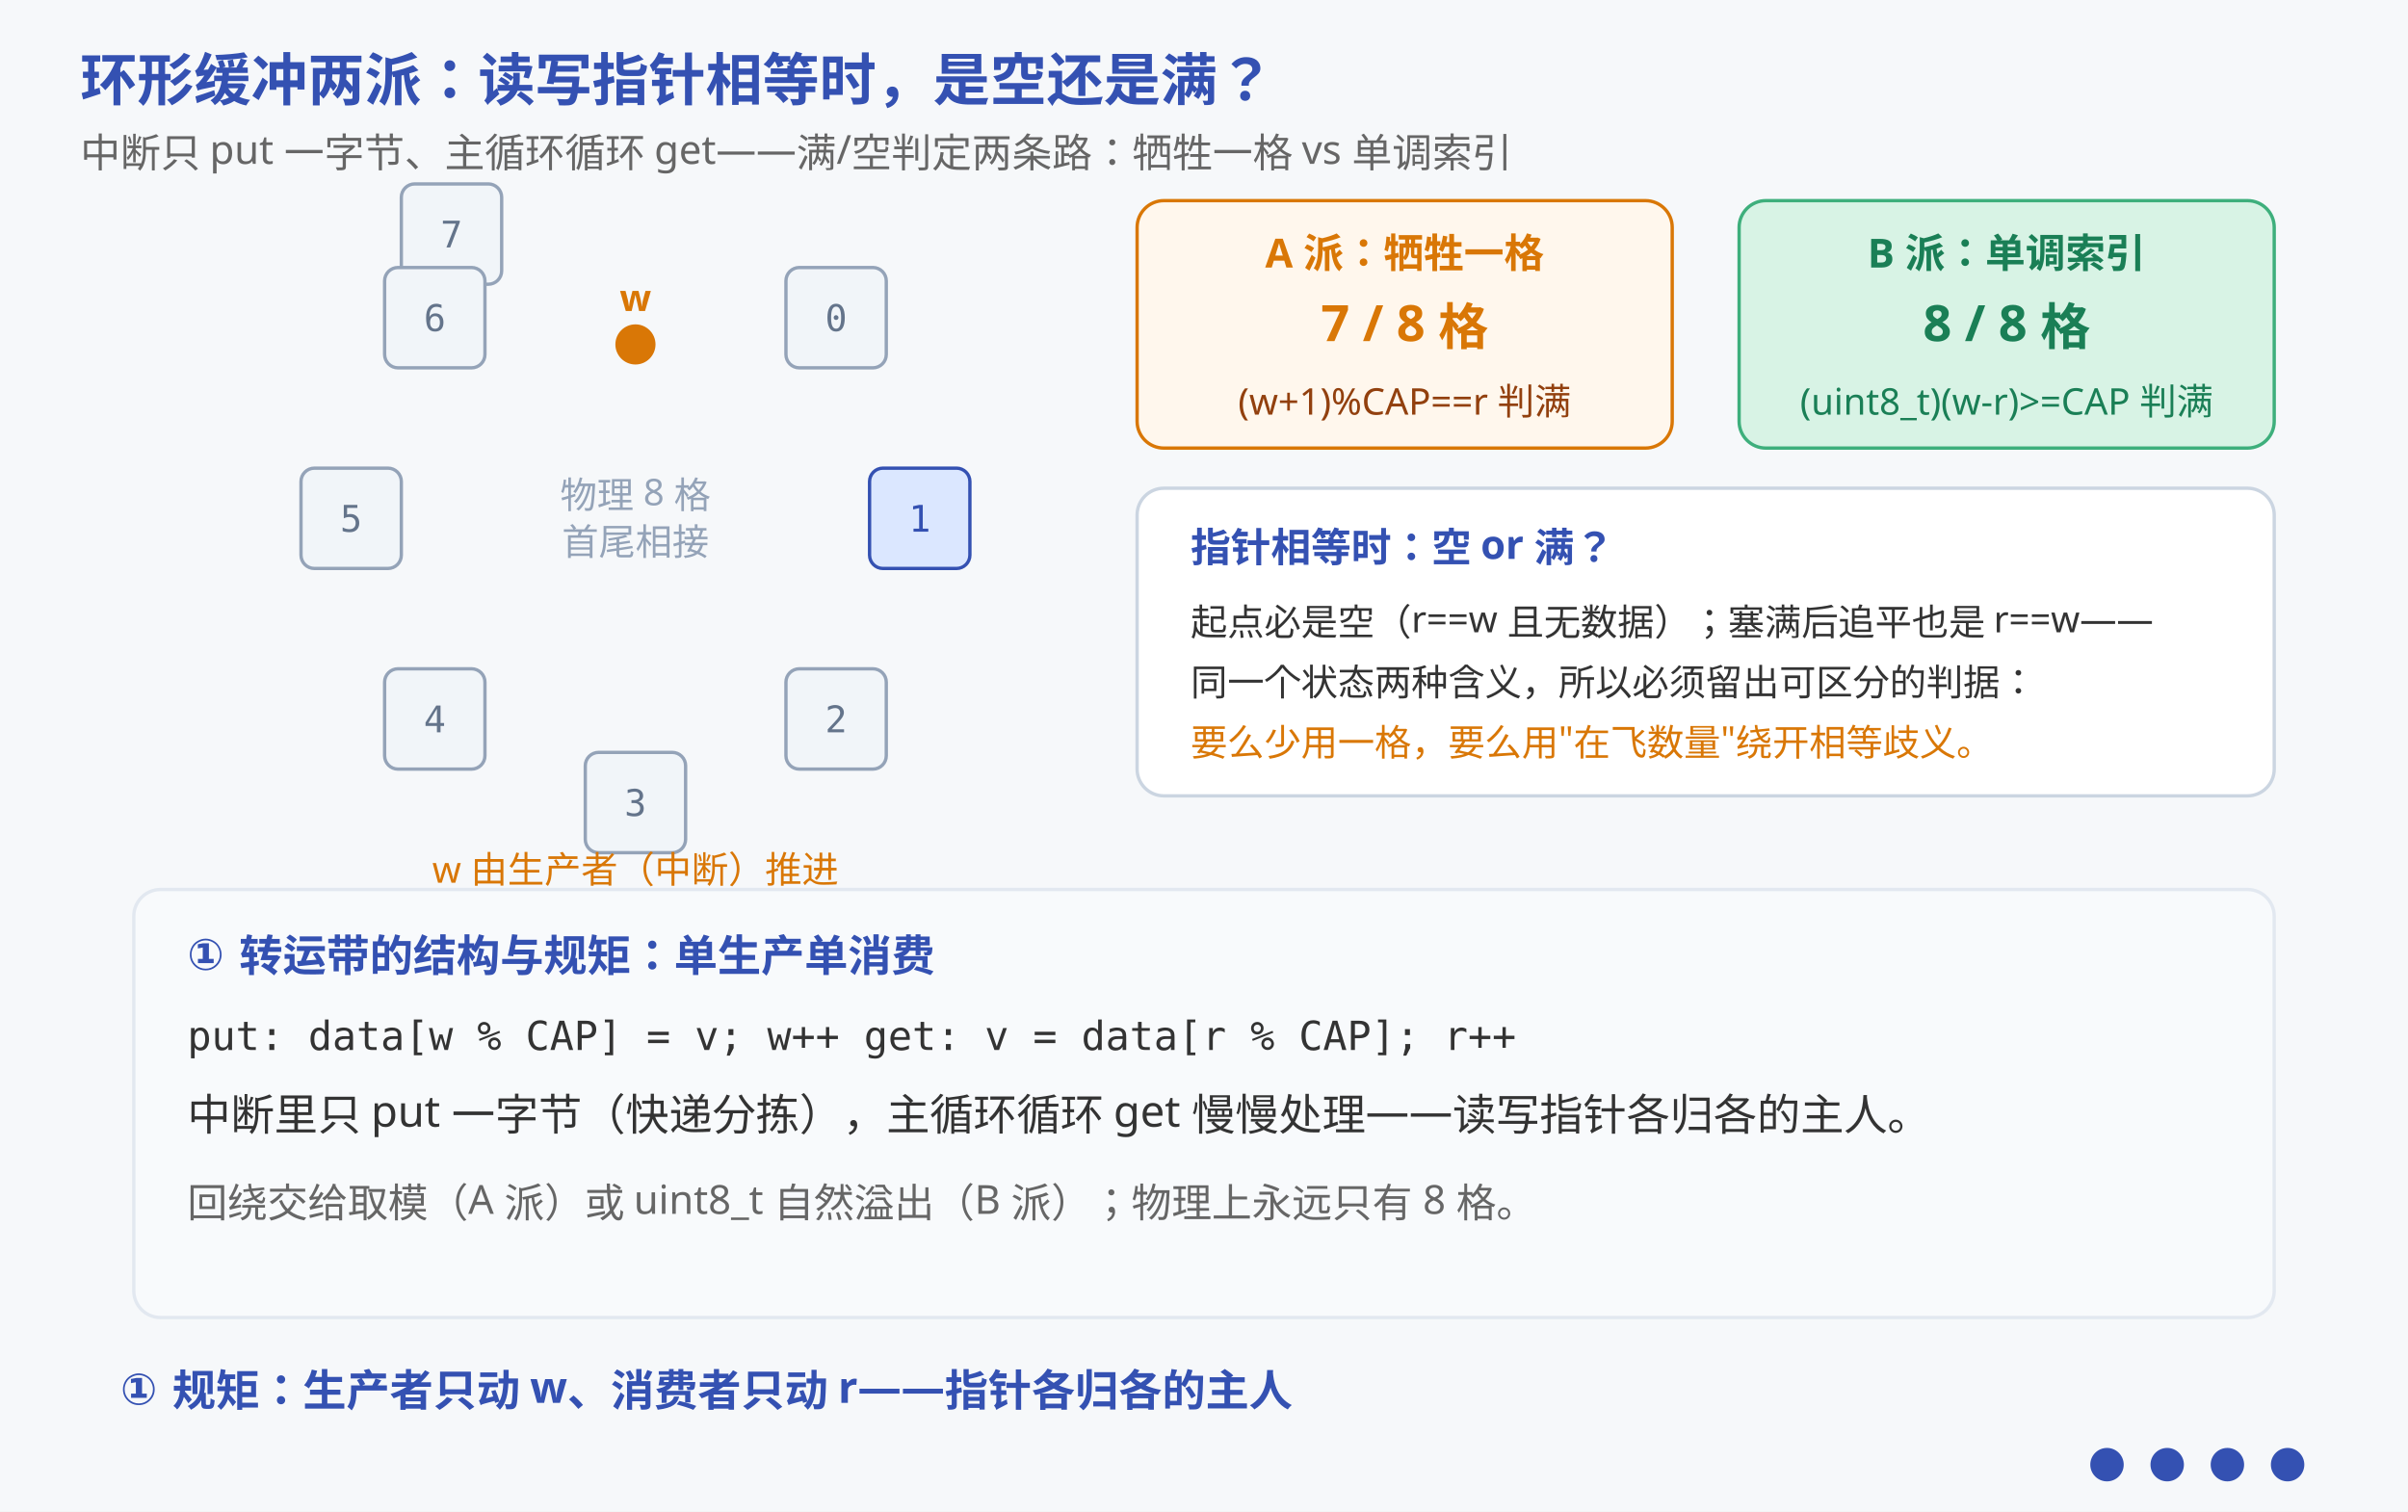
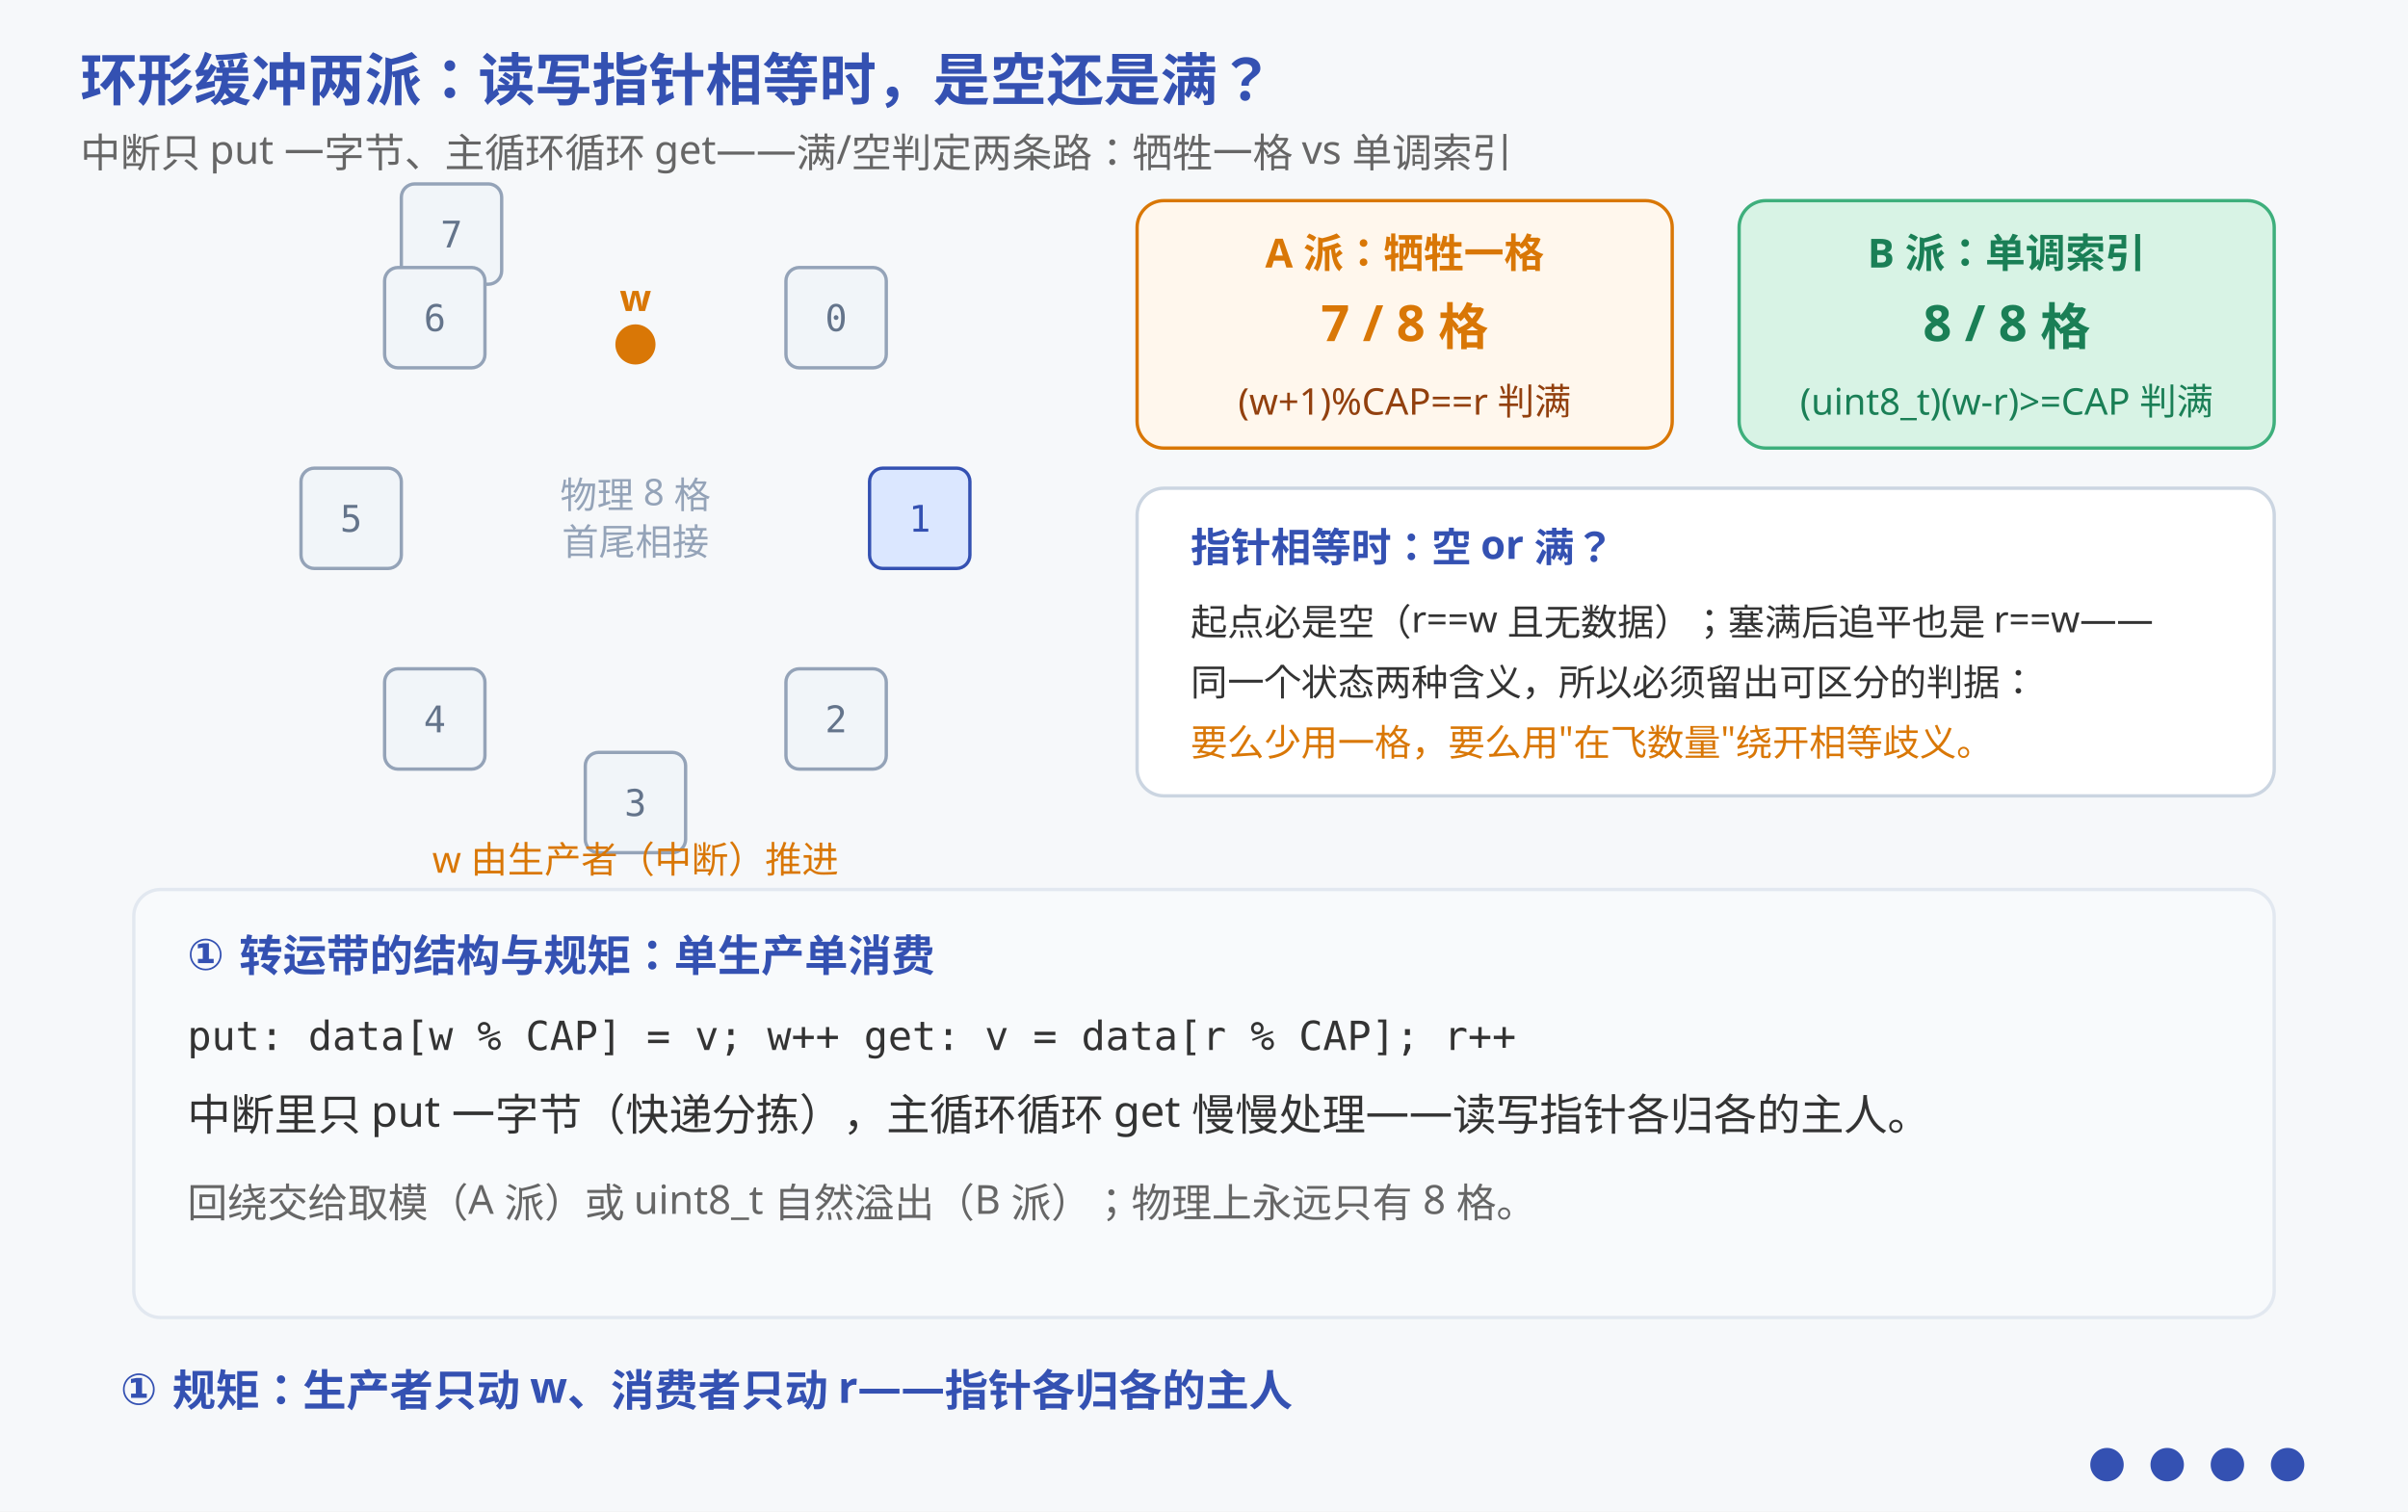
<svg xmlns="http://www.w3.org/2000/svg" viewBox="0 0 720 452" font-family="'Segoe UI','Microsoft YaHei',sans-serif">
  <rect width="720" height="452" fill="#f6f8fa" />
  <text x="24" y="30" font-size="17" font-weight="bold" fill="#3451b2">环形缓冲两派：读写指针相等时，是空还是满？</text>
  <text x="24" y="50" font-size="12" fill="#666">中断只 put 一字节、主循环循环 get——满/空判定两条路：牺牲一格 vs 单调索引</text>
  <g font-size="11" font-family="Consolas,monospace">
    <rect x="120" y="55" width="30" height="30" rx="4" fill="#f1f5f9" stroke="#94a3b8" />
    <text x="135" y="74" fill="#64748b" text-anchor="middle">7</text>
    <rect x="235" y="80" width="30" height="30" rx="4" fill="#f1f5f9" stroke="#94a3b8" />
    <text x="250" y="99" fill="#64748b" text-anchor="middle">0</text>
    <rect x="260" y="140" width="30" height="30" rx="4" fill="#dbe7ff" stroke="#3451b2" />
    <text x="275" y="159" fill="#3451b2" text-anchor="middle">1</text>
    <rect x="235" y="200" width="30" height="30" rx="4" fill="#f1f5f9" stroke="#94a3b8" />
    <text x="250" y="219" fill="#64748b" text-anchor="middle">2</text>
    <rect x="175" y="225" width="30" height="30" rx="4" fill="#f1f5f9" stroke="#94a3b8" />
    <text x="190" y="244" fill="#64748b" text-anchor="middle">3</text>
    <rect x="115" y="200" width="30" height="30" rx="4" fill="#f1f5f9" stroke="#94a3b8" />
    <text x="130" y="219" fill="#64748b" text-anchor="middle">4</text>
    <rect x="90" y="140" width="30" height="30" rx="4" fill="#f1f5f9" stroke="#94a3b8" />
    <text x="105" y="159" fill="#64748b" text-anchor="middle">5</text>
    <rect x="115" y="80" width="30" height="30" rx="4" fill="#f1f5f9" stroke="#94a3b8" />
    <text x="130" y="99" fill="#64748b" text-anchor="middle">6</text>
  </g>
  <g transform="translate(190,155)">
    <g>
      <animateTransform attributeName="transform" type="rotate" values="0;360" dur="4s" repeatCount="indefinite" />
      <circle cx="0" cy="-52" r="6" fill="#d97706" />
      <text x="0" y="-62" font-size="11" font-weight="bold" fill="#d97706" text-anchor="middle">w</text>
    </g>
  </g>
  <text x="190" y="152" font-size="11" fill="#94a3b8" text-anchor="middle">物理 8 格</text>
  <text x="190" y="166" font-size="11" fill="#94a3b8" text-anchor="middle">首尾相接</text>
-   <text x="190" y="264" font-size="11" fill="#d97706" text-anchor="middle">w 由生产者（中断）推进</text>
-   <text x="190" y="278" font-size="11" fill="#3451b2" text-anchor="middle">r 由消费者（主循环）推进</text>
+   <text x="190" y="261" font-size="11" fill="#d97706" text-anchor="middle">w 由生产者（中断）推进</text>
+   <text x="190" y="275" font-size="11" fill="#3451b2" text-anchor="middle">r 由消费者（主循环）推进</text>
  <rect x="340" y="60" width="160" height="74" rx="8" fill="#fff7ed" stroke="#d97706" />
  <text x="420" y="80" font-size="12" font-weight="bold" fill="#d97706" text-anchor="middle">A 派：牺牲一格</text>
  <text x="420" y="102" font-size="15" font-weight="bold" fill="#d97706" text-anchor="middle">7 / 8 格</text>
  <text x="420" y="124" font-size="11" fill="#92400e" text-anchor="middle">(w+1)%CAP==r 判满</text>
  <rect x="520" y="60" width="160" height="74" rx="8" fill="#d8f3e5" stroke="#3eaf7c" />
  <text x="600" y="80" font-size="12" font-weight="bold" fill="#1a7f56" text-anchor="middle">B 派：单调索引</text>
  <text x="600" y="102" font-size="15" font-weight="bold" fill="#1a7f56" text-anchor="middle">8 / 8 格</text>
  <text x="600" y="124" font-size="11" fill="#1a7f56" text-anchor="middle">(uint8_t)(w-r)&gt;=CAP 判满</text>
  <rect x="340" y="146" width="340" height="92" rx="8" fill="#ffffff" stroke="#cbd5e1" />
  <text x="356" y="168" font-size="12" font-weight="bold" fill="#3451b2">指针相等时：空 or 满？</text>
  <text x="356" y="190" font-size="11" fill="#333">起点必是空（r==w 且无数据）；塞满后追平也是 r==w——</text>
  <text x="356" y="208" font-size="11" fill="#333">同一个状态两种含义，所以必须留出可区分的判据：</text>
  <text x="356" y="226" font-size="11" fill="#d97706">要么少用一格，要么用"在飞数量"绕开相等歧义。</text>
  <g opacity="1">
    <animate attributeName="opacity" calcMode="discrete" values="1;0;0;0;0" keyTimes="0;0.25;0.5;0.75;1" dur="12s" repeatCount="indefinite" />
    <rect x="40" y="266" width="640" height="128" rx="8" fill="#f8fafc" stroke="#e2e8f0" />
    <text x="56" y="290" font-size="13" font-weight="bold" fill="#3451b2">① 转运带的结构与规矩：单生产单消费</text>
    <text x="56" y="314" font-size="12" font-family="Consolas,monospace" fill="#333">put: data[w % CAP] = v;  w++        get: v = data[r % CAP];  r++</text>
    <text x="56" y="338" font-size="13" fill="#333">中断里只 put 一字节（快递分拣），主循环循环 get 慢慢处理——读写指针各归各的主人。</text>
    <text x="56" y="364" font-size="12" fill="#666">回绕交给取模（A 派）或 uint8_t 自然溢出（B 派）；物理上永远只有 8 格。</text>
  </g>
  <g opacity="0">
    <animate attributeName="opacity" calcMode="discrete" values="0;1;0;0;0" keyTimes="0;0.25;0.5;0.75;1" dur="12s" repeatCount="indefinite" />
    <rect x="40" y="266" width="640" height="128" rx="8" fill="#f8fafc" stroke="#e2e8f0" />
    <text x="56" y="290" font-size="13" font-weight="bold" fill="#d97706">② A 派：牺牲一格当哨兵——判定直白，容量 7/8</text>
    <text x="56" y="314" font-size="12" font-family="Consolas,monospace" fill="#333">满: if ((w + 1) % CAP == r) 拒写        空: if (r == w) 读不到</text>
    <text x="56" y="338" font-size="13" fill="#333">留一格永远空着：w 的下一格就是 r 时即满——所以物理 8 格永远只能用 7 格。</text>
    <text x="56" y="364" font-size="12" fill="#92400e">实测：A 派可用 7 格；"满写被拒"路径确实触发（n_refused &gt; 0）。</text>
  </g>
  <g opacity="0">
    <animate attributeName="opacity" calcMode="discrete" values="0;0;1;0;0" keyTimes="0;0.25;0.5;0.75;1" dur="12s" repeatCount="indefinite" />
    <rect x="40" y="266" width="640" height="128" rx="8" fill="#f8fafc" stroke="#e2e8f0" />
    <text x="56" y="290" font-size="13" font-weight="bold" fill="#1a7f56">③ B 派：单调索引——指针永不取模，容量 8/8</text>
    <text x="56" y="314" font-size="12" font-family="Consolas,monospace" fill="#333">满: if ((uint8_t)(w - r) &gt;= CAP) 拒写      寻址: data[w % CAP]</text>
-     <text x="56" y="338" font-size="13" fill="#333">w 一路加到 255 再自然回绕到 0；模 256 的无符号减法让"在飞数"跨回绕依旧正确——不用写任何回绕判断。</text>
+     <text x="56" y="338" font-size="13" fill="#333">w 一路加到 255 再自然回绕到 0；模 256 的无符号减法让"在飞数"跨回绕依旧正确——不用写回绕判断。</text>
    <text x="56" y="364" font-size="12" fill="#1a7f56">实测：B 派可用 8 格，长跑确实跨过 255→0，且 q.w == n_put % 256 逐拍吻合。</text>
  </g>
  <g opacity="0">
    <animate attributeName="opacity" calcMode="discrete" values="0;0;0;1;0" keyTimes="0;0.25;0.5;0.75;1" dur="12s" repeatCount="indefinite" />
    <rect x="40" y="266" width="640" height="128" rx="8" fill="#f8fafc" stroke="#e2e8f0" />
    <text x="56" y="290" font-size="13" font-weight="bold" fill="#3451b2">④ 顺序即正确性：发布与获取必须对称</text>
    <text x="56" y="314" font-size="12" font-family="Consolas,monospace" fill="#333">生产: data[w%CAP]=v; fence(release); w++   /* 先写货，再发指针 */</text>
    <text x="56" y="338" font-size="12" font-family="Consolas,monospace" fill="#333">消费: 读 r; fence(acquire); v=data[r%CAP]  /* 先见指针，再取货 */</text>
    <text x="56" y="364" font-size="12" fill="#dc2626">顺序反了＝消费者读到还没写进去的空槽——单生产单消费 bug 的经典形态（C3 屏障）。</text>
  </g>
  <g font-size="13" font-weight="bold" fill="#3451b2">
    <g opacity="1">
      <animate attributeName="opacity" calcMode="discrete" values="1;0;0;0;1" keyTimes="0;0.25;0.5;0.75;1" dur="12s" repeatCount="indefinite" />
      <text x="36" y="420">① 规矩：生产者只动 w、消费者只动 r——指针各归各的主人</text>
    </g>
    <g opacity="0">
      <animate attributeName="opacity" calcMode="discrete" values="0;1;0;0;0" keyTimes="0;0.25;0.5;0.75;1" dur="12s" repeatCount="indefinite" />
      <text x="36" y="420">② A 派：满=(w+1)%8==r——牺牲一格当哨兵，直白但浪费一格</text>
    </g>
    <g opacity="0">
      <animate attributeName="opacity" calcMode="discrete" values="0;0;1;0;0" keyTimes="0;0.25;0.5;0.75;1" dur="12s" repeatCount="indefinite" />
      <text x="36" y="420">③ B 派：满=(uint8_t)(w-r)&gt;=8——无符号减法天然抗回绕，8 格全用</text>
    </g>
    <g opacity="0">
      <animate attributeName="opacity" calcMode="discrete" values="0;0;0;1;0" keyTimes="0;0.25;0.5;0.75;1" dur="12s" repeatCount="indefinite" />
      <text x="36" y="420">④ 顺序即正确性：先货后指针（release）/ 先指针后货（acquire）</text>
    </g>
  </g>
  <g transform="translate(630,438)" fill="#3451b2">
    <circle cx="0" cy="0" r="5">
      <animate attributeName="opacity" calcMode="discrete" values="1;0.2;0.2;0.2;0.2" keyTimes="0;0.25;0.5;0.75;1" dur="12s" repeatCount="indefinite" />
    </circle>
    <circle cx="18" cy="0" r="5">
      <animate attributeName="opacity" calcMode="discrete" values="0.2;1;0.2;0.2;0.2" keyTimes="0;0.25;0.5;0.75;1" dur="12s" repeatCount="indefinite" />
    </circle>
    <circle cx="36" cy="0" r="5">
      <animate attributeName="opacity" calcMode="discrete" values="0.2;0.2;1;0.2;0.2" keyTimes="0;0.25;0.5;0.75;1" dur="12s" repeatCount="indefinite" />
    </circle>
    <circle cx="54" cy="0" r="5">
      <animate attributeName="opacity" calcMode="discrete" values="0.2;0.2;0.2;1;0.2" keyTimes="0;0.25;0.5;0.75;1" dur="12s" repeatCount="indefinite" />
    </circle>
  </g>
</svg>
